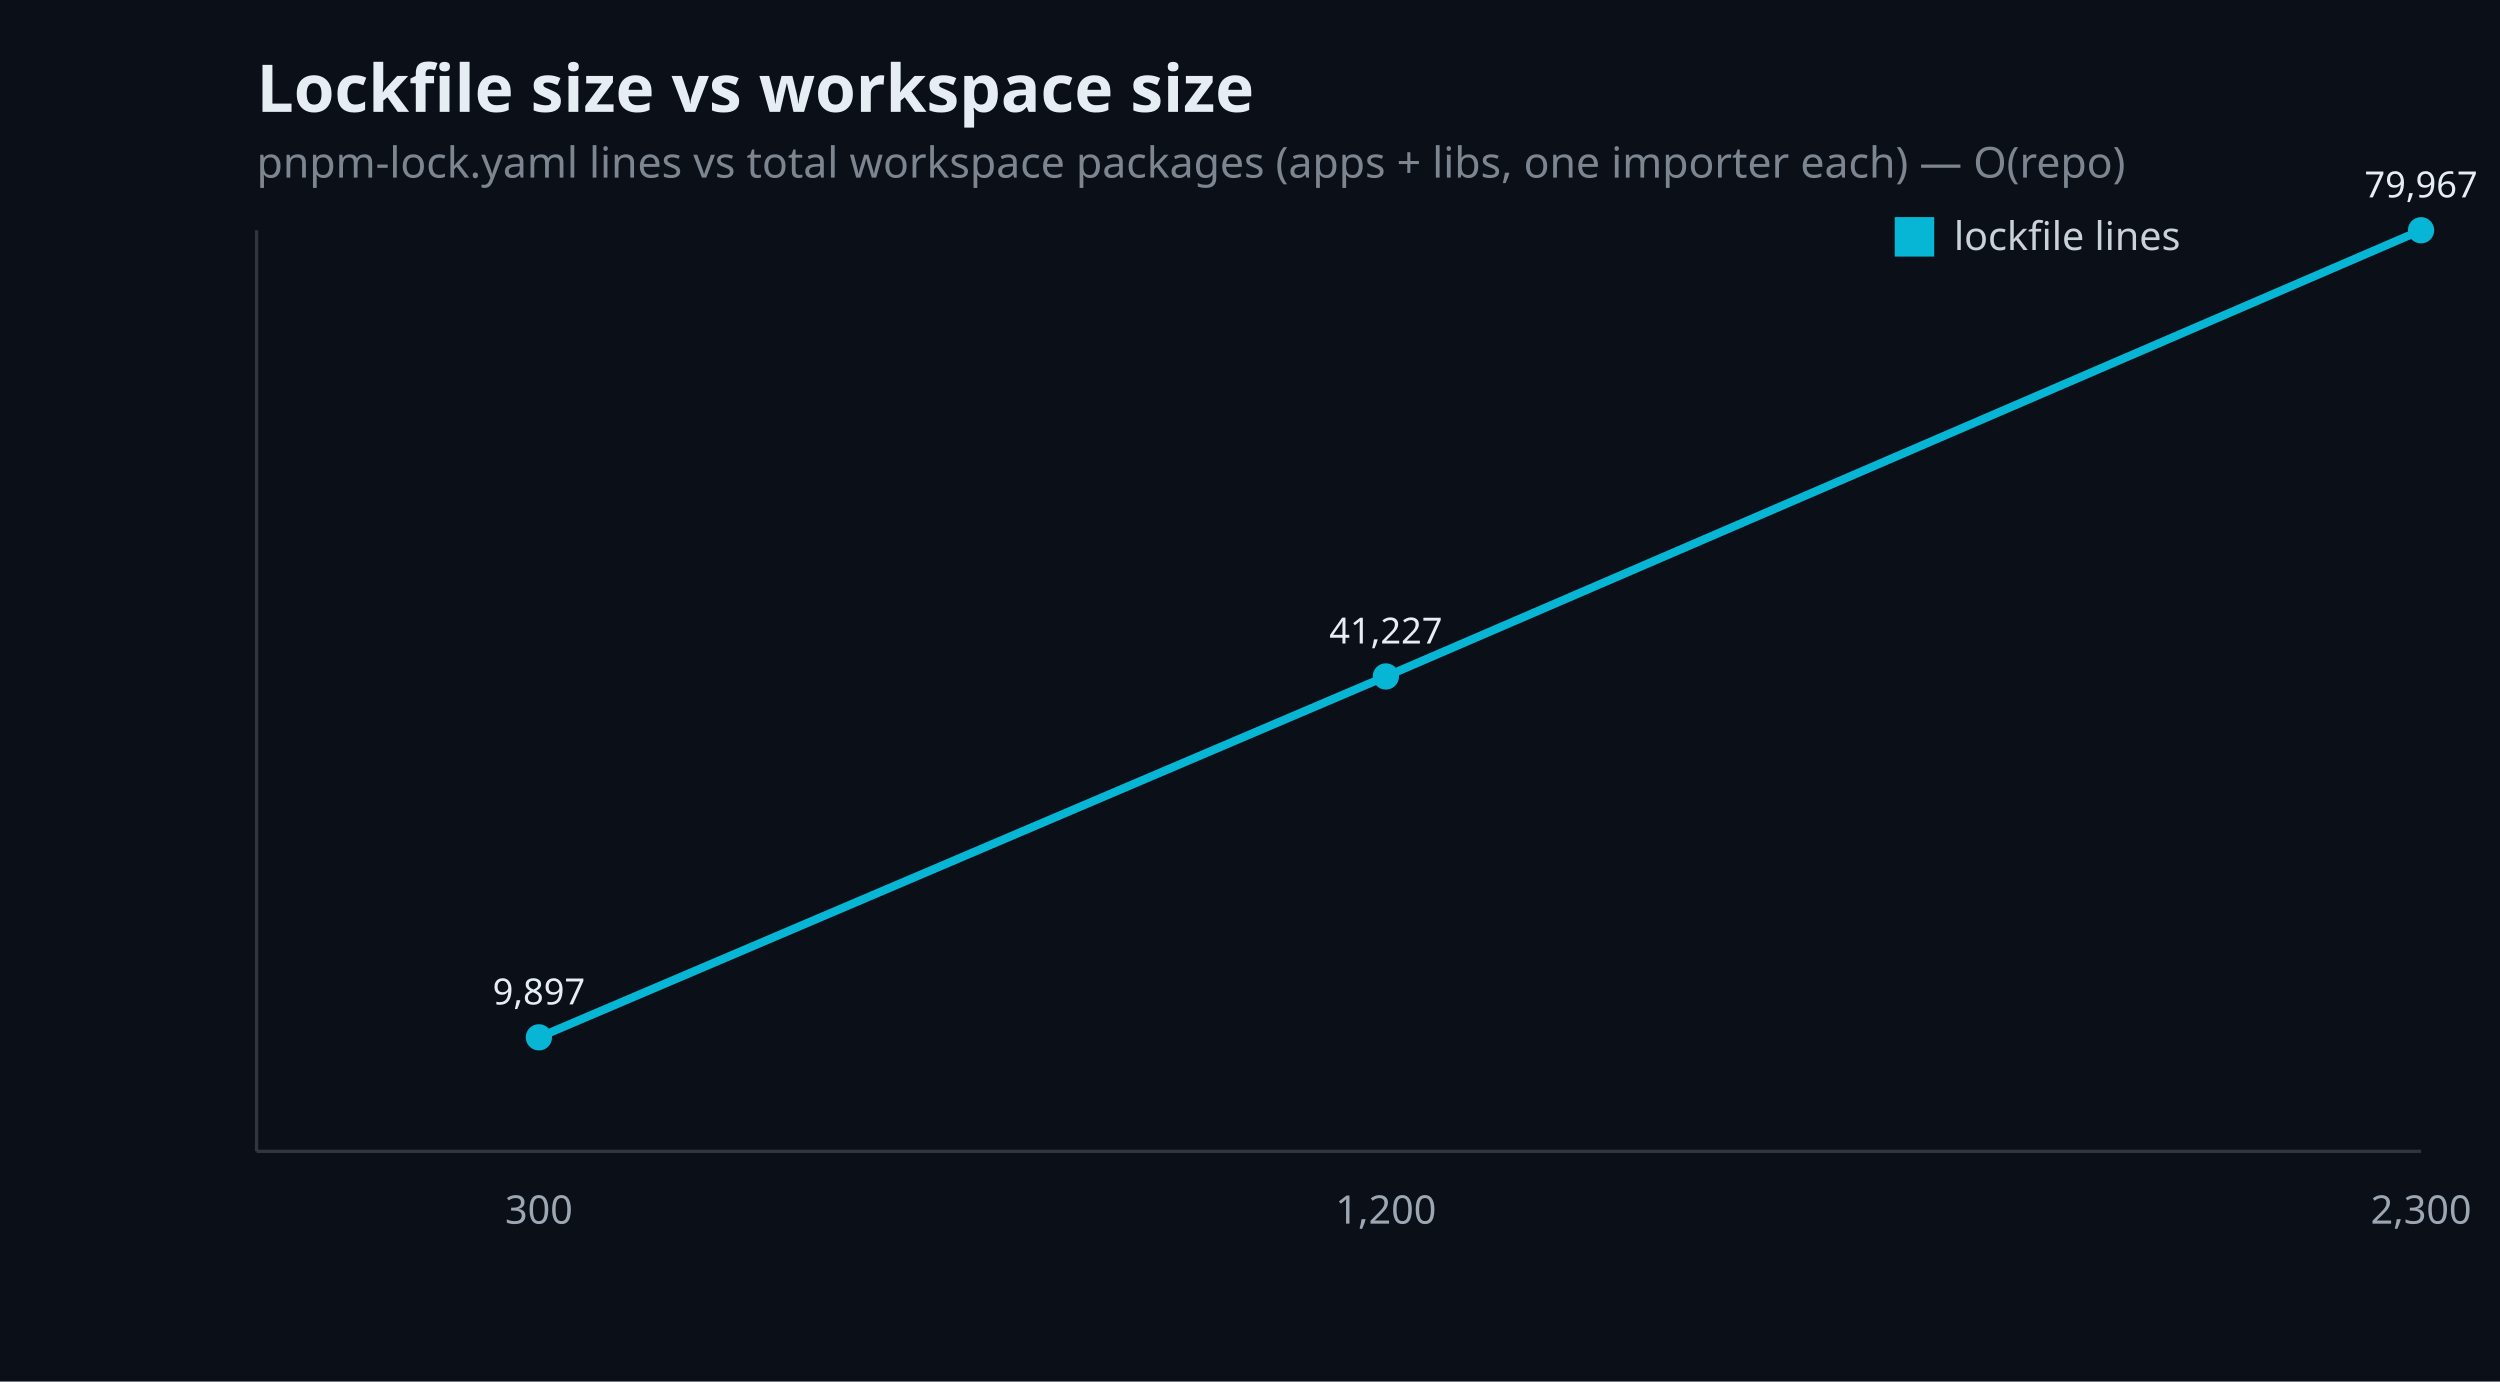
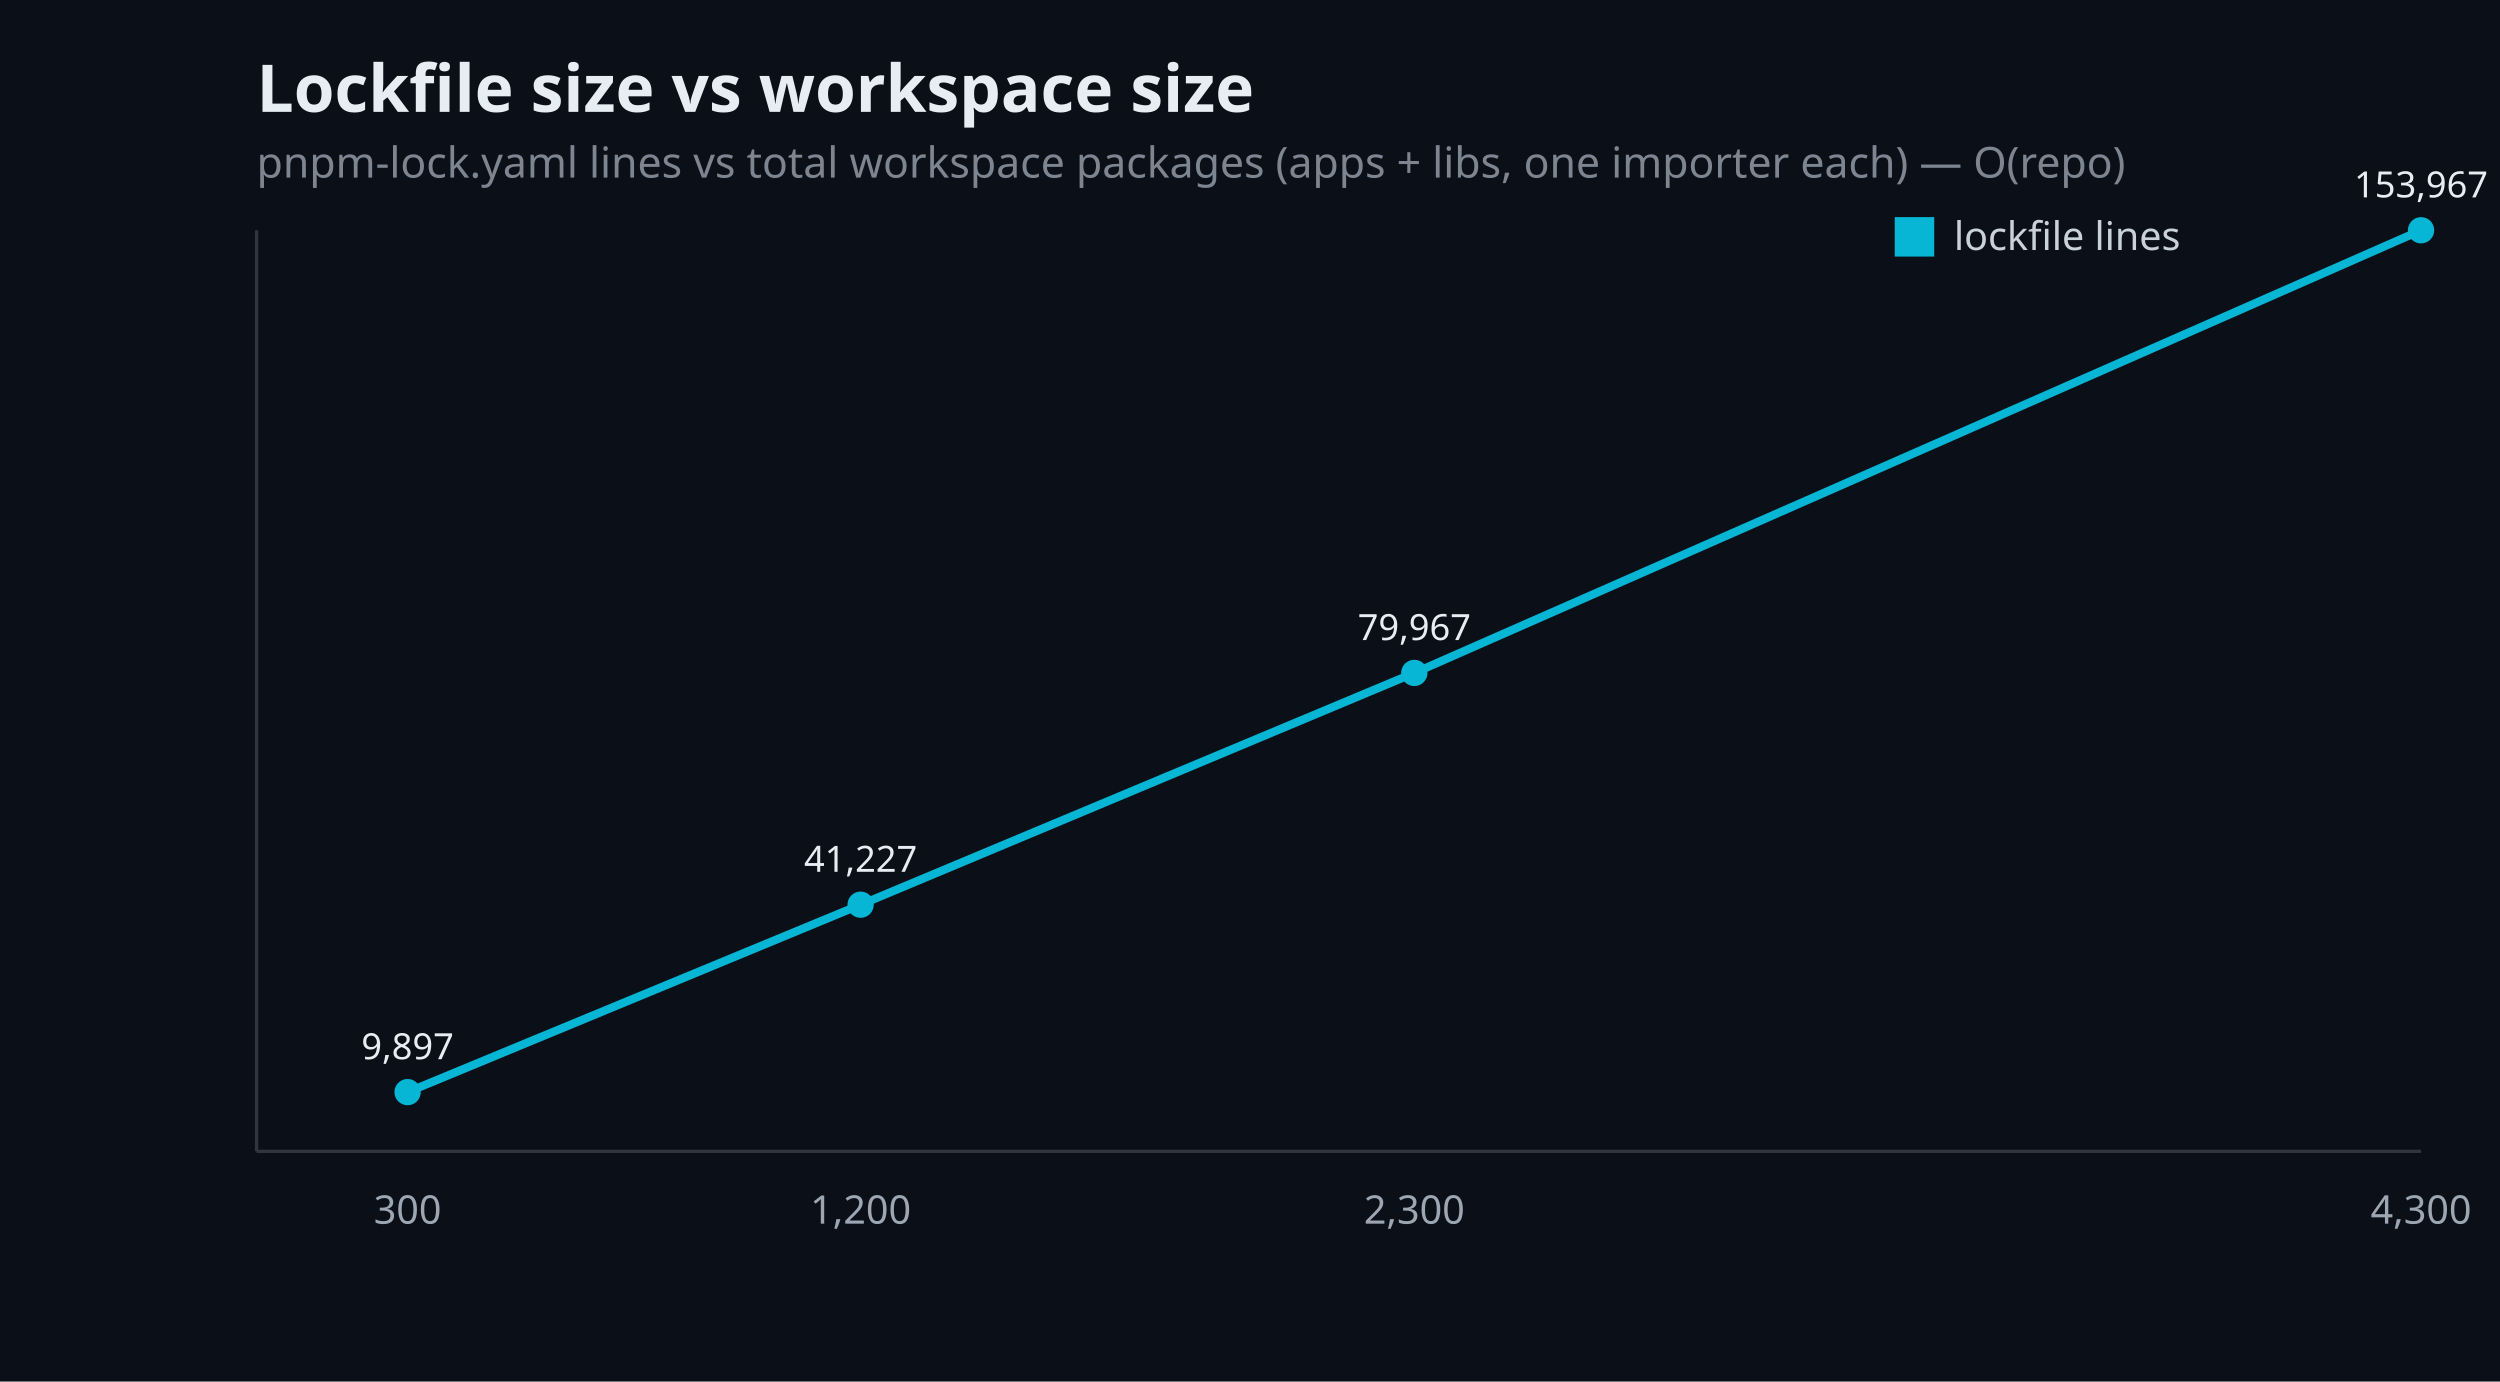
<svg xmlns="http://www.w3.org/2000/svg" width="760" height="420" font-family="ui-sans-serif,system-ui,sans-serif">
  <rect width="760" height="420" fill="#0b0f17" />
  <text x="78" y="34" fill="#e6edf3" font-size="20" font-weight="700">Lockfile size vs workspace size</text>
  <text x="78" y="54" fill="#7d8590" font-size="13">pnpm-lock.yaml lines vs total workspace packages (apps + libs, one importer each) — O(repo)</text>
  <line x1="78" y1="350" x2="736" y2="350" stroke="#30363d" />
  <line x1="78" y1="70" x2="78" y2="350" stroke="#30363d" />
-   <text x="163.826" y="372" fill="#9da7b3" font-size="12" text-anchor="middle">300</text>
-   <text x="421.304" y="372" fill="#9da7b3" font-size="12" text-anchor="middle">1,200</text>
-   <text x="736" y="372" fill="#9da7b3" font-size="12" text-anchor="middle">2,300</text>
-   <polyline points="163.826,315.346 421.304,205.646 736,70" fill="none" stroke="#06b6d4" stroke-width="2.5" />
-   <circle cx="163.826" cy="315.346" r="4" fill="#06b6d4" />
-   <text x="163.826" y="305.346" fill="#e6edf3" font-size="11" text-anchor="middle">9,897</text>
-   <circle cx="421.304" cy="205.646" r="4" fill="#06b6d4" />
-   <text x="421.304" y="195.646" fill="#e6edf3" font-size="11" text-anchor="middle">41,227</text>
+   <text x="123.907" y="372" fill="#9da7b3" font-size="12" text-anchor="middle">300</text>
+   <text x="261.628" y="372" fill="#9da7b3" font-size="12" text-anchor="middle">1,200</text>
+   <text x="429.953" y="372" fill="#9da7b3" font-size="12" text-anchor="middle">2,300</text>
+   <text x="736" y="372" fill="#9da7b3" font-size="12" text-anchor="middle">4,300</text>
+   <polyline points="123.907,332.002 261.628,275.026 429.953,204.574 736,70" fill="none" stroke="#06b6d4" stroke-width="2.5" />
+   <circle cx="123.907" cy="332.002" r="4" fill="#06b6d4" />
+   <text x="123.907" y="322.002" fill="#e6edf3" font-size="11" text-anchor="middle">9,897</text>
+   <circle cx="261.628" cy="275.026" r="4" fill="#06b6d4" />
+   <text x="261.628" y="265.026" fill="#e6edf3" font-size="11" text-anchor="middle">41,227</text>
+   <circle cx="429.953" cy="204.574" r="4" fill="#06b6d4" />
+   <text x="429.953" y="194.574" fill="#e6edf3" font-size="11" text-anchor="middle">79,967</text>
  <circle cx="736" cy="70" r="4" fill="#06b6d4" />
-   <text x="736" y="60" fill="#e6edf3" font-size="11" text-anchor="middle">79,967</text>
+   <text x="736" y="60" fill="#e6edf3" font-size="11" text-anchor="middle">153,967</text>
  <rect x="576" y="66" width="12" height="12" fill="#06b6d4" />
  <text x="594" y="76" fill="#c9d1d9" font-size="12">lockfile lines</text>
</svg>
